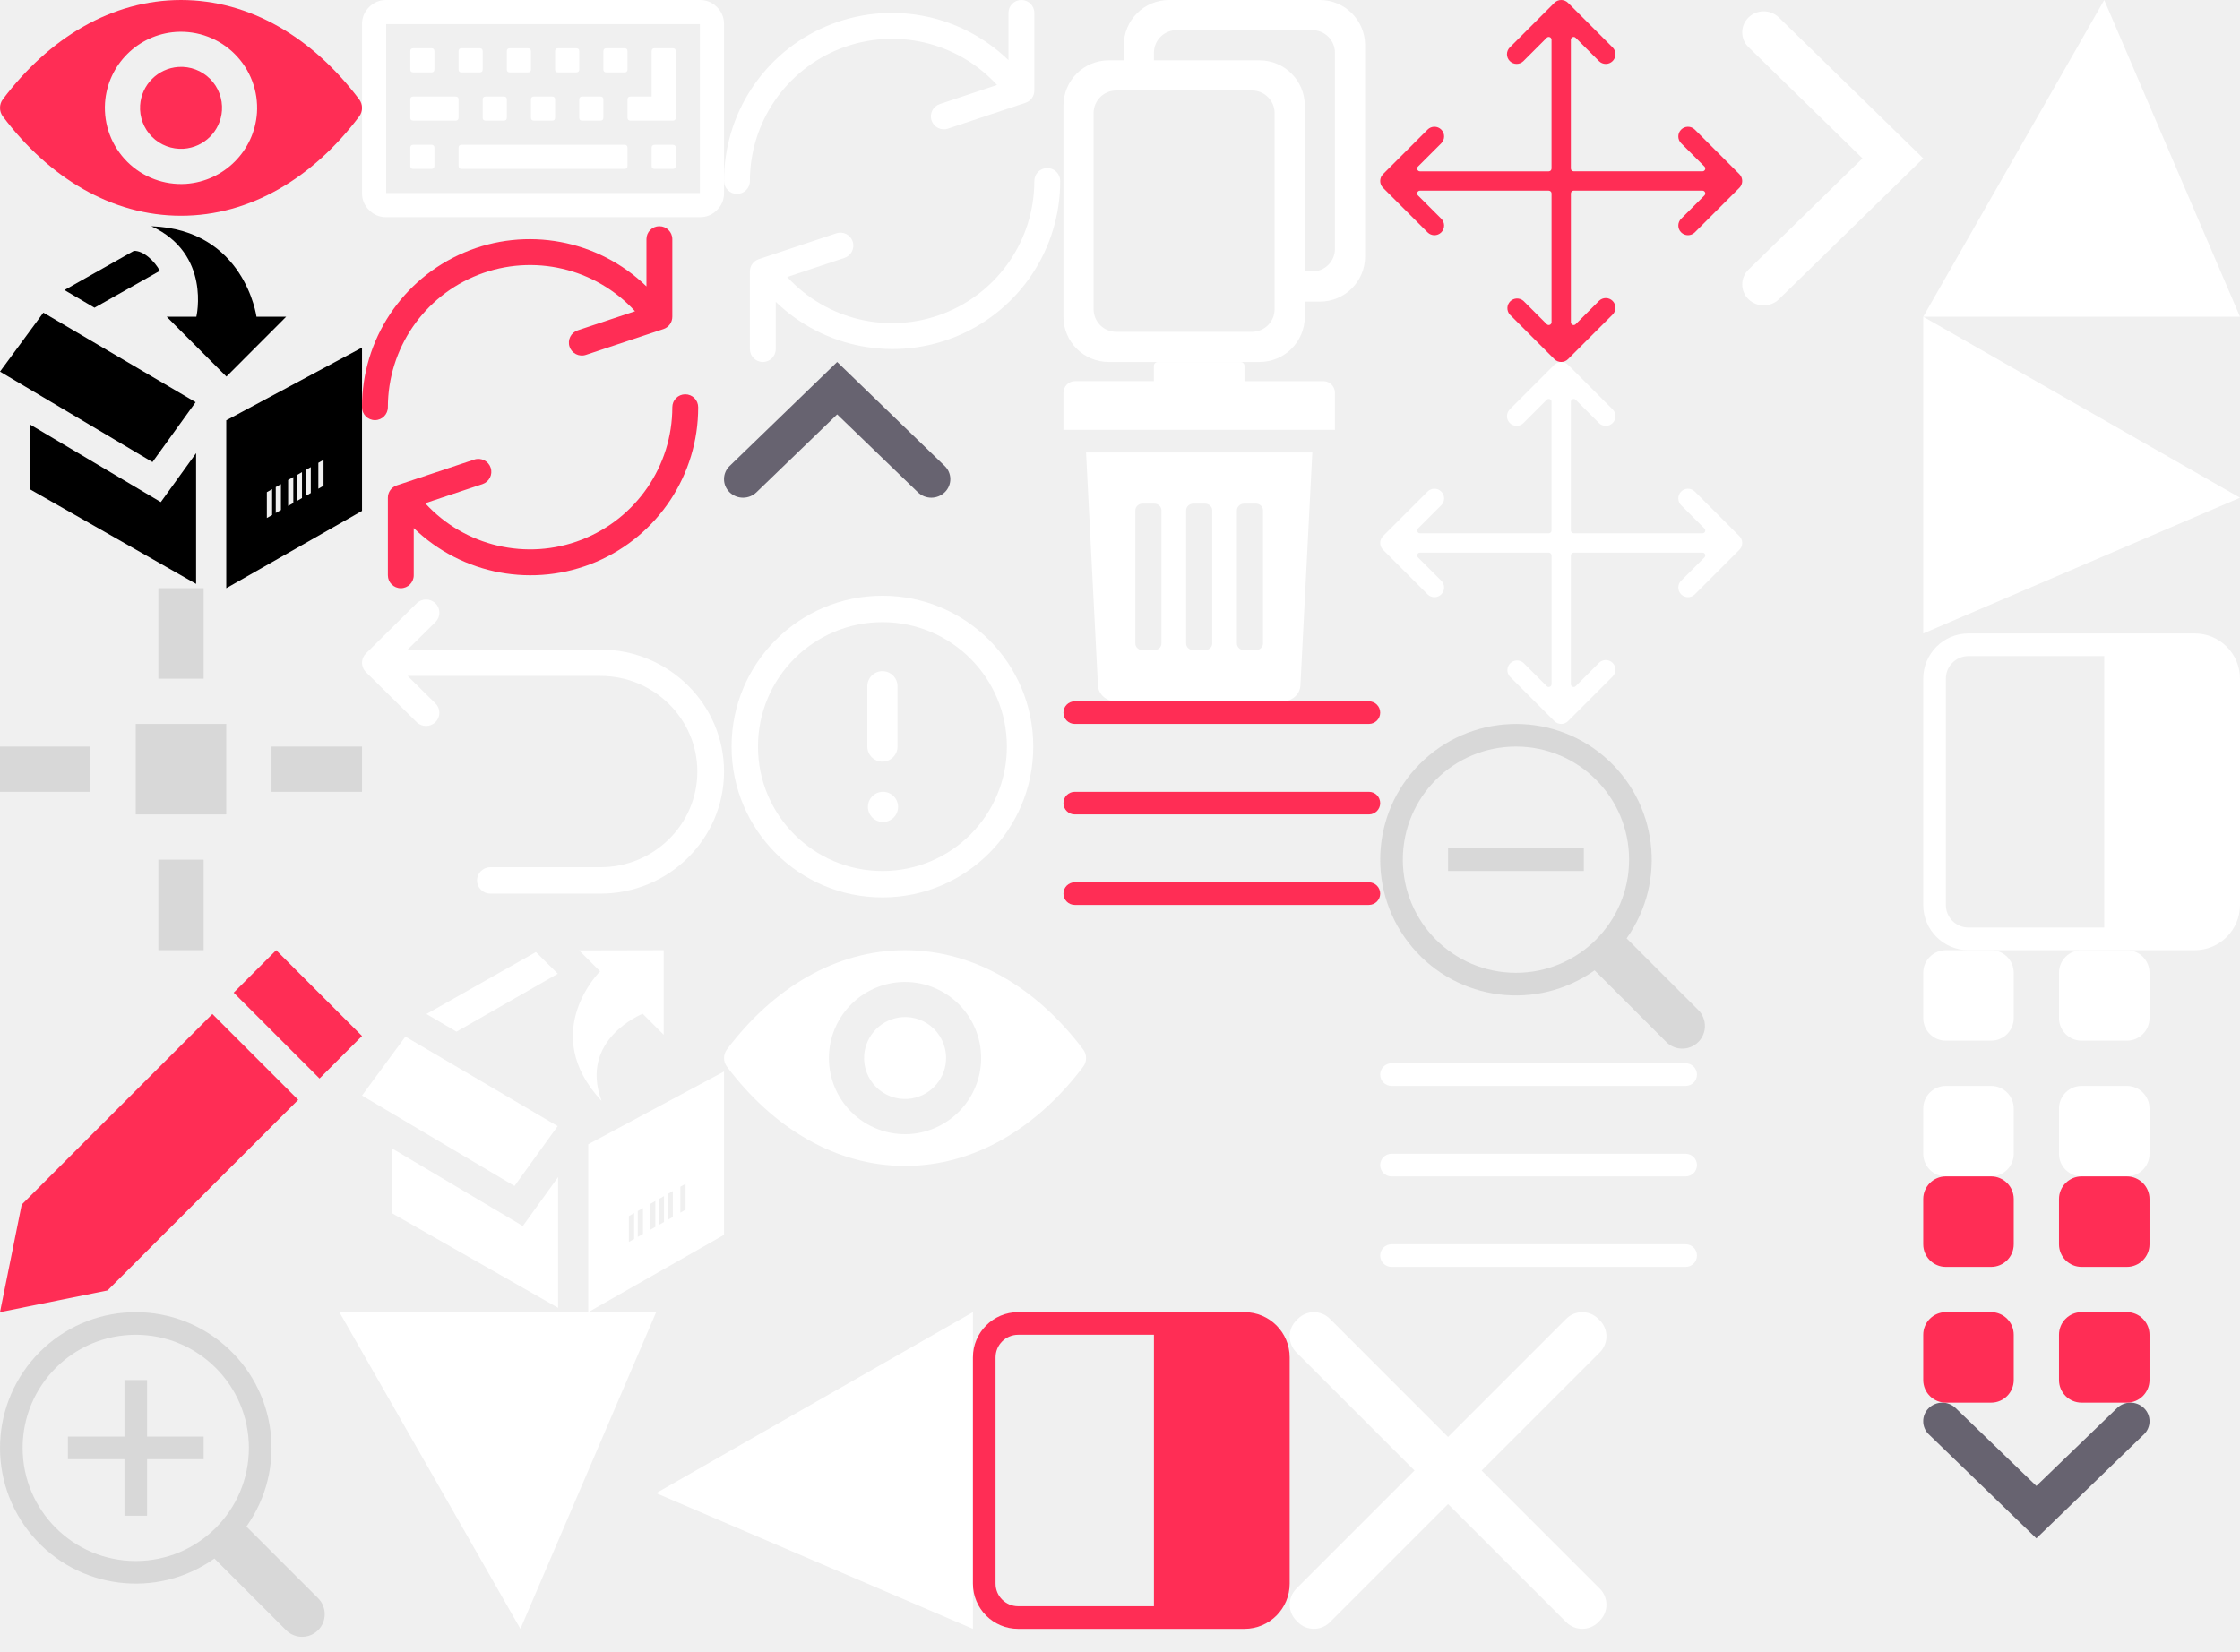
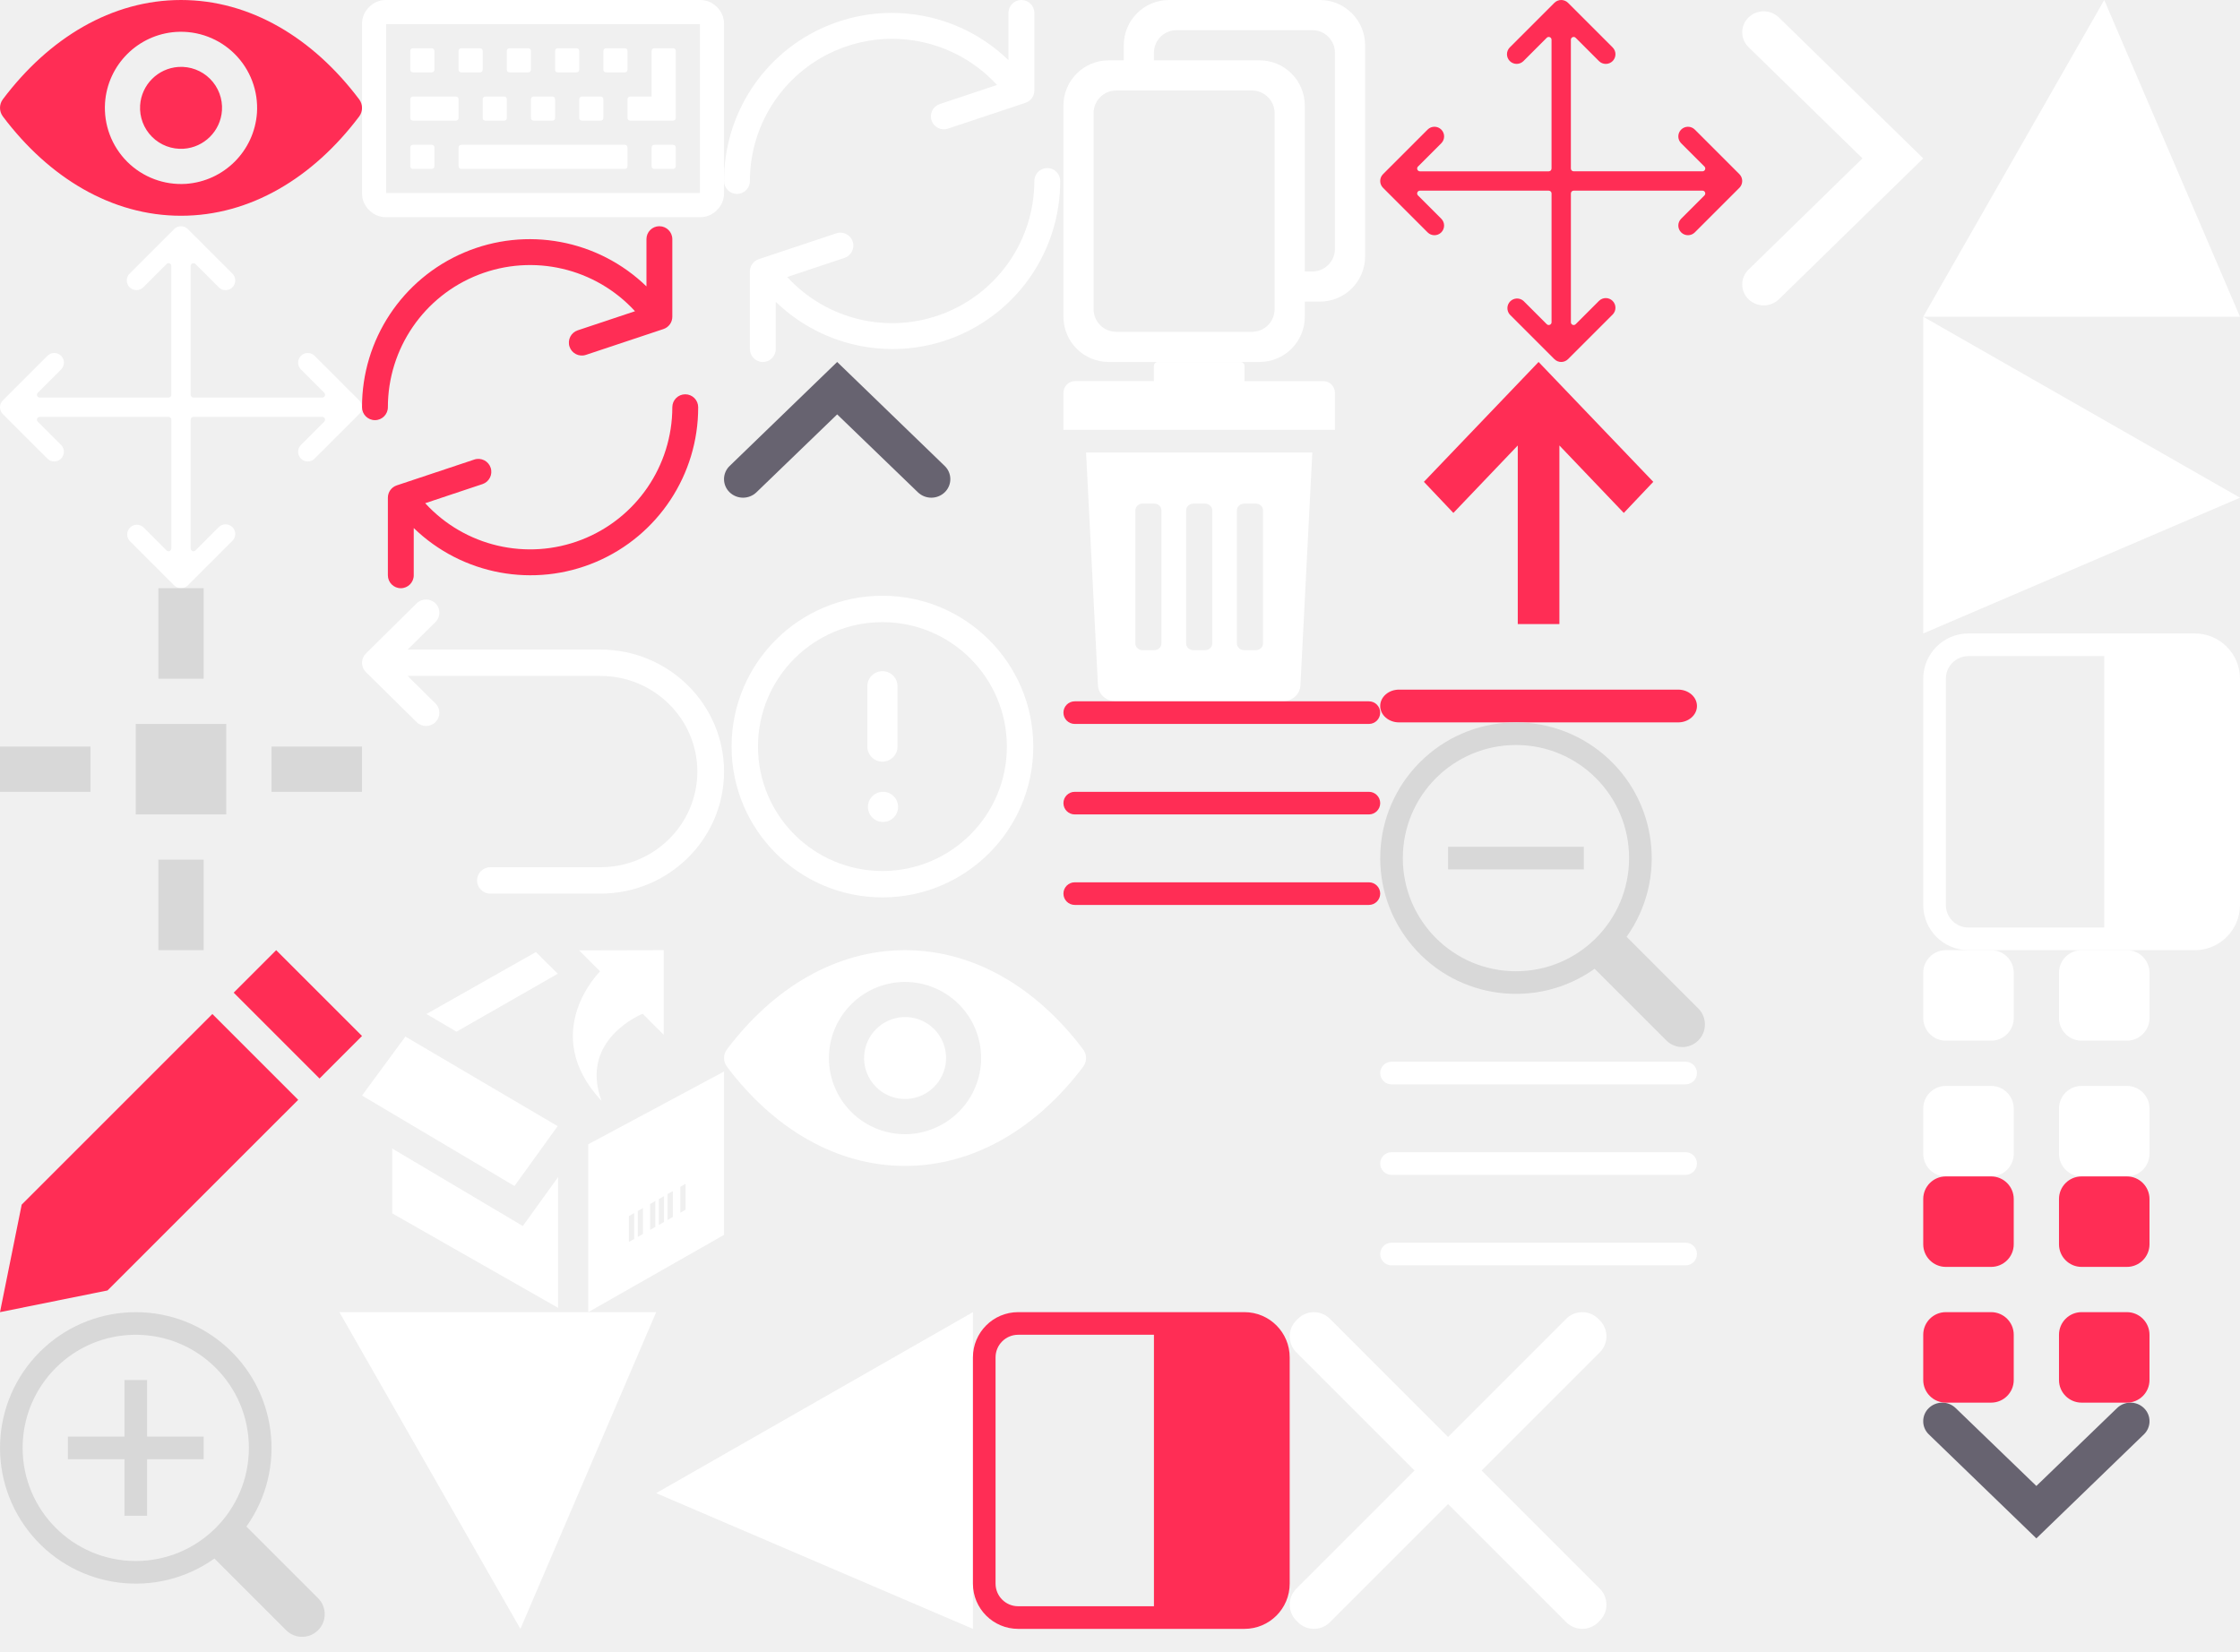
<svg xmlns="http://www.w3.org/2000/svg" width="99" height="73" viewBox="0 0 99 73">
  <svg width="14" height="14" viewBox="0 0 14 14" id="alert" x="32" y="26">
    <g fill="none" fill-rule="evenodd">
      <path d="M-1-1h16v16H-1z" />
      <path fill="#FFF" d="M7 13.667A6.667 6.667 0 1 1 7 .333a6.667 6.667 0 0 1 0 13.334zM7 12.5a5.5 5.5 0 1 0 0-11 5.5 5.5 0 0 0 0 11zm0-8.833c.368 0 .667.298.667.666V7a.667.667 0 0 1-1.334 0V4.333c0-.368.299-.666.667-.666zM7 9a.667.667 0 1 1 0 1.333A.667.667 0 0 1 7 9z" />
    </g>
  </svg>
  <svg width="10" height="6" viewBox="0 0 10 6" id="arrow-down" x="85" y="62">
    <g fill="none" fill-rule="evenodd">
      <path d="M-7-9h24v24H-7z" />
      <path fill="#676370" d="M5 6l4.756-4.6A.806.806 0 0 0 9.758.244.856.856 0 0 0 8.566.24L5 3.683 1.434.241A.856.856 0 0 0 .242.244.806.806 0 0 0 .244 1.4L5 6z" />
    </g>
  </svg>
  <svg style="isolation:isolate" width="14" height="14" viewBox="0 0 14 14" id="arrow-key-down" x="15" y="58">
    <g clip-path="url(#_clipPath_lO31NEgbUiTSoJISuaT8fHHnIRCr4LqQ)">
      <path fill="#FFF" d="M0 0h14L8 14z" />
    </g>
  </svg>
  <svg style="isolation:isolate" width="14" height="14" viewBox="0 0 14 14" id="arrow-key-left" x="29" y="58">
    <g clip-path="url(#_clipPath_QTofHzorB79BE3lerKr9Fqr3nCJN2ZAU)">
      <path fill="#FFF" d="M14 0v14L0 8z" />
    </g>
  </svg>
  <svg style="isolation:isolate" width="14" height="14" viewBox="0 0 14 14" id="arrow-key-right" x="85" y="14">
    <g clip-path="url(#_clipPath_vO16aYMH41EJ62poTggIr1IPdcsNhkUc)">
      <path fill="#FFF" d="M0 14V0l14 8z" />
    </g>
  </svg>
  <svg style="isolation:isolate" width="14" height="14" viewBox="0 0 14 14" id="arrow-key-up" x="85">
    <g clip-path="url(#_clipPath_scRgljJTfK72EBw7oaTDeX5yMrAq7yTf)">
      <path fill="#FFF" d="M14 14H0L8 0z" />
    </g>
  </svg>
  <svg width="10" height="6" viewBox="0 0 10 6" id="arrow-up" x="32" y="16">
    <g fill="none" fill-rule="evenodd">
      <path d="M-7-9h24v24H-7z" />
      <path fill="#676370" d="M5 0l4.756 4.6a.806.806 0 0 1 .002 1.156.856.856 0 0 1-1.192.003L5 2.317 1.434 5.759a.856.856 0 0 1-1.192-.003A.806.806 0 0 1 .244 4.6L5 0z" />
    </g>
  </svg>
  <svg width="8" height="14" viewBox="0 0 8 14" id="chevron-right" x="77">
    <g fill="none" fill-rule="evenodd">
      <path d="M-8-5h24v24H-8z" />
      <path fill="#FFF" d="M8 7l-6.379 6.228a.966.966 0 0 1-1.343 0 .912.912 0 0 1 0-1.31L5.314 7 .278 2.083a.912.912 0 0 1 0-1.311.966.966 0 0 1 1.343 0L8 7z" />
    </g>
  </svg>
  <svg width="14" height="14" viewBox="0 0 14 14" id="close" x="57" y="58">
    <g fill="none" fill-rule="evenodd">
      <path d="M-5-5h24v24H-5z" />
      <path fill="#FFF" d="M13.706.363l-.069-.069a1 1 0 0 0-1.414 0L7 5.517 1.777.294a1 1 0 0 0-1.414 0L.294.363a1 1 0 0 0 0 1.414L5.517 7 .294 12.223a1 1 0 0 0 0 1.414l.069.069a1 1 0 0 0 1.414 0L7 8.483l5.223 5.223a1 1 0 0 0 1.414 0l.069-.069a1 1 0 0 0 0-1.414L8.483 7l5.223-5.223a1 1 0 0 0 0-1.414z" />
    </g>
  </svg>
  <svg width="12" height="15" viewBox="0 0 12 15" id="delete" x="47" y="16">
    <g fill="none" fill-rule="evenodd">
      <path d="M-6-4h24v24H-6z" />
      <path fill="#FFF" fill-rule="nonzero" d="M1.526 14.299L1 4h10l-.526 10.299c-.018.392-.366.701-.79.701H2.316c-.423 0-.771-.31-.789-.701zm6.141-7.741v5.884c0 .164.144.297.32.297h.514c.177 0 .32-.133.32-.297V6.558c0-.164-.143-.297-.32-.297h-.513c-.177 0-.32.133-.32.297zm-2.244 0v5.884c0 .164.144.297.32.297h.513c.178 0 .321-.133.321-.297V6.558c0-.164-.144-.297-.32-.297h-.513c-.178 0-.321.133-.321.297zm-2.244 0v5.884c0 .164.143.297.32.297h.513c.177 0 .32-.133.32-.297V6.558c0-.164-.143-.297-.32-.297H3.5c-.177 0-.32.133-.32.297zm8.313-5.71c.28 0 .508.232.508.52V3H0V1.367c0-.287.228-.52.508-.52h3.49V.174c0-.095.076-.173.17-.173h3.664c.094 0 .17.078.17.173v.675h3.49z" />
    </g>
  </svg>
  <svg width="14" height="16" viewBox="0 0 14 16" id="duplicate" x="47">
    <g fill="none" fill-rule="evenodd">
      <path d="M-5-4h24v24H-5z" />
      <path fill="#FFF" d="M2.667 2.667H2a2 2 0 0 0-2 2V14a2 2 0 0 0 2 2h6.667a2 2 0 0 0 2-2v-.667h.666a2 2 0 0 0 2-2V2a2 2 0 0 0-2-2H4.667a2 2 0 0 0-2 2v.667zm1.333 0v-.334a1 1 0 0 1 1-1h6a1 1 0 0 1 1 1V11a1 1 0 0 1-1 1h-.333V4.667a2 2 0 0 0-2-2H4zM1.333 5a1 1 0 0 1 1-1h6a1 1 0 0 1 1 1v8.667a1 1 0 0 1-1 1h-6a1 1 0 0 1-1-1V5z" />
    </g>
  </svg>
  <svg width="16" height="16" viewBox="0 0 24 24" id="edit" y="42">
    <path fill="#FF2D55" d="M19.769 9.923L7.127 22.562 0 24l1.438-7.128 12.641-12.64 5.69 5.691zm1.414-1.414L24 5.689 18.309 0l-2.816 2.817 5.69 5.692z" />
  </svg>
  <svg width="16" height="16" viewBox="0 0 24 24" id="export" x="16" y="42">
    <path fill="#FFF" d="M15.883 10c-4.227-4.529-.1-8.598-.1-8.598L14.39.013 20 0v5.607l-1.394-1.391c0 .001-4.252 1.685-2.723 5.784zm-2.904-8.438L11.527.124 4.272 4.232l1.992 1.171 6.715-3.841zM24 8.045v10.83L15 24V12.868l9-4.823zm-5.959 9.388l-.35.199v1.713l.35-.195v-1.717zm.584-.333l-.344.195v1.717l.344-.195V17.1zm.82-.468l-.343.196v1.717l.343-.196v-1.717zm.575-.326l-.342.195v1.717l.342-.195v-1.717zm.584-.333l-.349.199v1.717l.349-.199v-1.717zm.844-.481l-.343.195v1.717l.289-.165.054-.031v-1.716zm-8.479-3.825L2.875 5.729 0 9.639l10.108 5.997 2.861-3.969zM2 13.151v4.298l11 6.265v-8.67l-2.339 3.245L2 13.151z" />
  </svg>
  <svg width="10" height="10" viewBox="0 0 10 10" id="grid" x="85" y="42">
    <g fill="none" fill-rule="evenodd">
      <path d="M-7-7h24v24H-7z" />
      <path fill="#FFF" d="M1 0h2a1 1 0 0 1 1 1v2a1 1 0 0 1-1 1H1a1 1 0 0 1-1-1V1a1 1 0 0 1 1-1zm6 0h2a1 1 0 0 1 1 1v2a1 1 0 0 1-1 1H7a1 1 0 0 1-1-1V1a1 1 0 0 1 1-1zm0 6h2a1 1 0 0 1 1 1v2a1 1 0 0 1-1 1H7a1 1 0 0 1-1-1V7a1 1 0 0 1 1-1zM1 6h2a1 1 0 0 1 1 1v2a1 1 0 0 1-1 1H1a1 1 0 0 1-1-1V7a1 1 0 0 1 1-1z" />
    </g>
  </svg>
  <svg width="10" height="10" viewBox="0 0 10 10" id="grid-active" x="85" y="52">
    <g fill="none" fill-rule="evenodd">
      <path d="M-7-7h24v24H-7z" />
      <path fill="#FF2D55" d="M1 0h2a1 1 0 0 1 1 1v2a1 1 0 0 1-1 1H1a1 1 0 0 1-1-1V1a1 1 0 0 1 1-1zm6 0h2a1 1 0 0 1 1 1v2a1 1 0 0 1-1 1H7a1 1 0 0 1-1-1V1a1 1 0 0 1 1-1zm0 6h2a1 1 0 0 1 1 1v2a1 1 0 0 1-1 1H7a1 1 0 0 1-1-1V7a1 1 0 0 1 1-1zM1 6h2a1 1 0 0 1 1 1v2a1 1 0 0 1-1 1H1a1 1 0 0 1-1-1V7a1 1 0 0 1 1-1z" />
    </g>
  </svg>
-   <svg width="16" height="16" viewBox="0 0 24 24" id="import" y="10">
-     <path d="M15.01 9.968L11.049 6h1.968s.991-4.178-2.985-6c6.191.222 6.972 6 6.972 6h1.968L15.01 9.968zM24 8.045v10.83L15 24V12.868l9-4.823zm-5.959 9.388l-.35.199v1.713l.35-.195v-1.717zm.584-.333l-.344.195v1.717l.344-.195V17.1zm.82-.468l-.343.196v1.717l.343-.196v-1.717zm.575-.326l-.342.195v1.717l.342-.195v-1.717zm.584-.333l-.349.199v1.717l.349-.199v-1.717zm.844-.481l-.343.195v1.717l.289-.165.054-.031v-1.716zM10.597 2.958c-.331-.629-1.081-1.348-1.72-1.326l-4.604 2.6 1.992 1.171 4.332-2.445zm2.372 8.709L2.875 5.729 0 9.639l10.108 5.997 2.861-3.969zM2 13.151v4.298l11 6.265v-8.67l-2.339 3.245L2 13.151z" />
+   <svg style="isolation:isolate" viewBox="-72 14 14 15.931" width="14" height="15.931" id="import" x="61" y="16">
+     <g clip-path="url(#_clipPath_XfclLsQdwtJSzBwsU1GbkoKctos3n2S2)">
+       <path d="M-70.069 19.298l1.303 1.375 2.846-2.982v7.895h1.84v-7.895l2.846 2.982 1.303-1.375L-65 14l-5.069 5.298z" fill="#FF2D55" />
+       <path d="M-71.169 28.483h12.338c.458 0 .831.324.831.724 0 .4-.373.724-.831.724h-12.338c-.458 0-.831-.324-.831-.724 0-.4.373-.724.831-.724z" fill="#ff2d55" />
+     </g>
  </svg>
-   <svg width="14" height="9" viewBox="0 0 14 9" id="list" x="61" y="47">
+   <svg width="14" height="9" viewBox="0 0 14 9" id="list" x="61" y="46.931">
    <g fill="none" fill-rule="evenodd">
      <path d="M-5-7h24v24H-5z" />
      <path fill="#FFF" d="M.5 0h13a.5.5 0 1 1 0 1H.5a.5.5 0 0 1 0-1zm0 4h13a.5.5 0 1 1 0 1H.5a.5.5 0 1 1 0-1zm0 4h13a.5.5 0 1 1 0 1H.5a.5.5 0 1 1 0-1z" />
    </g>
  </svg>
  <svg width="14" height="9" viewBox="0 0 14 9" id="list-active" x="47" y="31">
    <g fill="none" fill-rule="evenodd">
      <path d="M-5-7h24v24H-5z" />
      <path fill="#FF2D55" d="M.5 0h13a.5.5 0 1 1 0 1H.5a.5.5 0 0 1 0-1zm0 4h13a.5.5 0 1 1 0 1H.5a.5.5 0 1 1 0-1zm0 4h13a.5.5 0 1 1 0 1H.5a.5.5 0 1 1 0-1z" />
    </g>
  </svg>
-   <svg width="16" height="16" viewBox="0 0 16 16" id="move" x="61" y="16">
+   <svg width="16" height="16" viewBox="0 0 16 16" id="move" y="10">
    <g fill="none" fill-rule="evenodd">
      <path d="M-4-4h24v24H-4z" />
      <path fill="#FFF" d="M15.875 7.698l-1.97-1.97a.427.427 0 0 0-.604.604l1.03 1.03a.123.123 0 0 1-.088.21H8.551a.123.123 0 0 1-.124-.123V1.757c0-.11.133-.165.211-.087l1.03 1.03a.427.427 0 0 0 .604-.605L8.302.125a.428.428 0 0 0-.604 0l-1.97 1.97a.427.427 0 0 0 .604.604l1.03-1.03a.123.123 0 0 1 .21.088v5.692a.123.123 0 0 1-.123.124H1.757a.123.123 0 0 1-.087-.211l1.03-1.03a.427.427 0 0 0-.605-.604l-1.97 1.97a.428.428 0 0 0 0 .604l1.97 1.97a.427.427 0 0 0 .604-.604l-1.03-1.03a.123.123 0 0 1 .088-.21h5.692c.068 0 .124.055.124.123v5.692c0 .11-.133.165-.211.088l-1.03-1.03a.428.428 0 0 0-.604.604l1.97 1.97a.428.428 0 0 0 .604 0l1.97-1.97a.427.427 0 0 0-.604-.604l-1.03 1.03a.123.123 0 0 1-.21-.088V8.551c0-.068.055-.124.123-.124h5.692c.11 0 .165.133.088.211l-1.03 1.03a.427.427 0 0 0 .604.604l1.97-1.97a.428.428 0 0 0 0-.604z" />
    </g>
  </svg>
  <svg width="16" height="16" viewBox="0 0 16 16" id="move-active" x="61">
    <g fill="none" fill-rule="evenodd">
      <path d="M-4-4h24v24H-4z" />
      <path fill="#FF2D55" d="M15.875 7.698l-1.97-1.97a.427.427 0 0 0-.604.604l1.03 1.03a.123.123 0 0 1-.088.21H8.551a.123.123 0 0 1-.124-.123V1.757c0-.11.133-.165.211-.087l1.03 1.03a.427.427 0 0 0 .604-.605L8.302.125a.428.428 0 0 0-.604 0l-1.97 1.97a.427.427 0 0 0 .604.604l1.03-1.03a.123.123 0 0 1 .21.088v5.692a.123.123 0 0 1-.123.124H1.757a.123.123 0 0 1-.087-.211l1.03-1.03a.427.427 0 0 0-.605-.604l-1.97 1.97a.428.428 0 0 0 0 .604l1.97 1.97a.427.427 0 0 0 .604-.604l-1.03-1.03a.123.123 0 0 1 .088-.21h5.692c.068 0 .124.055.124.123v5.692c0 .11-.133.165-.211.088l-1.03-1.03a.428.428 0 0 0-.604.604l1.97 1.97a.428.428 0 0 0 .604 0l1.97-1.97a.427.427 0 0 0-.604-.604l-1.03 1.03a.123.123 0 0 1-.21-.088V8.551c0-.068.055-.124.123-.124h5.692c.11 0 .165.133.088.211l-1.03 1.03a.427.427 0 0 0 .604.604l1.97-1.97a.428.428 0 0 0 0-.604z" />
    </g>
  </svg>
  <svg width="16" height="10" viewBox="0 0 16 10" id="preview" x="32" y="42">
    <g fill="none" fill-rule="evenodd">
      <path d="M-4-7h24v24H-4z" />
      <path fill="#FFF" fill-rule="nonzero" d="M8 0C4.943 0 2.17 1.672.125 4.39a.633.633 0 0 0 0 .755C2.171 7.865 4.943 9.537 8 9.537c3.057 0 5.83-1.672 7.875-4.389a.633.633 0 0 0 0-.756C13.829 1.672 11.057 0 8 0zm.22 8.127a3.367 3.367 0 0 1-3.578-3.578A3.373 3.373 0 0 1 7.78 1.411a3.367 3.367 0 0 1 3.577 3.577A3.383 3.383 0 0 1 8.22 8.127zm-.102-1.552a1.81 1.81 0 0 1-1.925-1.924 1.82 1.82 0 0 1 1.692-1.692A1.81 1.81 0 0 1 9.81 4.883a1.82 1.82 0 0 1-1.692 1.692z" />
    </g>
  </svg>
  <svg width="16" height="10" viewBox="0 0 16 10" id="preview-active">
    <g fill="none" fill-rule="evenodd">
      <path d="M-4-7h24v24H-4z" />
      <path fill="#FF2D55" fill-rule="nonzero" d="M8 0C4.943 0 2.17 1.672.125 4.39a.633.633 0 0 0 0 .755C2.171 7.865 4.943 9.537 8 9.537c3.057 0 5.83-1.672 7.875-4.389a.633.633 0 0 0 0-.756C13.829 1.672 11.057 0 8 0zm.22 8.127a3.367 3.367 0 0 1-3.578-3.578A3.373 3.373 0 0 1 7.78 1.411a3.367 3.367 0 0 1 3.577 3.577A3.383 3.383 0 0 1 8.22 8.127zm-.102-1.552a1.81 1.81 0 0 1-1.925-1.924 1.82 1.82 0 0 1 1.692-1.692A1.81 1.81 0 0 1 9.81 4.883a1.82 1.82 0 0 1-1.692 1.692z" />
    </g>
  </svg>
  <svg style="isolation:isolate" width="16" height="16" viewBox="0 0 16 16" id="reset-camera" y="26">
    <g clip-path="url(#_clipPath_GiyUyRPe8Yuj4G9fQA11K2724LE3zMUU)" fill="#D8D8D8">
      <path d="M7 0h2v4H7zM16 7v2h-4V7zM9 16H7v-4h2zM0 9V7h4v2zM6 6h4v4H6z" />
    </g>
  </svg>
  <svg width="15" height="16" viewBox="0 0 15 16" id="rotate" x="32">
    <g fill="none" fill-rule="evenodd">
      <path d="M-5-4h24v24H-5z" />
      <path fill="#FFF" d="M13.143 0c.315 0 .571.256.571.571V4a.571.571 0 0 1-.39.544l-3.43 1.143a.572.572 0 0 1-.36-1.086l2.531-.844A6.286 6.286 0 0 0 1.143 8 .571.571 0 1 1 0 8a7.414 7.414 0 0 1 12.571-5.341V.57c0-.315.256-.571.572-.571zm1.143 7.429a.57.57 0 0 1 .571.571 7.414 7.414 0 0 1-12.571 5.341v2.088a.571.571 0 1 1-1.143 0V12a.572.572 0 0 1 .39-.544l3.43-1.143a.572.572 0 0 1 .36 1.086l-2.531.844A6.286 6.286 0 0 0 13.714 8c0-.316.256-.571.572-.571z" />
    </g>
  </svg>
  <svg width="15" height="16" viewBox="0 0 15 16" id="rotate-active" x="16" y="10">
    <g fill="none" fill-rule="evenodd">
      <path d="M-5-4h24v24H-5z" />
      <path fill="#FF2D55" d="M13.143 0c.315 0 .571.256.571.571V4a.571.571 0 0 1-.39.544l-3.43 1.143a.572.572 0 0 1-.36-1.086l2.531-.844A6.286 6.286 0 0 0 1.143 8 .571.571 0 1 1 0 8a7.414 7.414 0 0 1 12.571-5.341V.57c0-.315.256-.571.572-.571zm1.143 7.429a.57.57 0 0 1 .571.571 7.414 7.414 0 0 1-12.571 5.341v2.088a.571.571 0 1 1-1.143 0V12a.572.572 0 0 1 .39-.544l3.43-1.143a.572.572 0 0 1 .36 1.086l-2.531.844A6.286 6.286 0 0 0 13.714 8c0-.316.256-.571.572-.571z" />
    </g>
  </svg>
  <svg width="16" height="10" viewBox="0 0 16 10" id="shortcuts" x="16">
    <g fill="none" fill-rule="evenodd">
      <path d="M-4-7h24v24H-4z" />
      <path fill="#FFF" fill-rule="nonzero" d="M15.687.313c.209.208.313.46.313.754v7.466c0 .295-.104.546-.313.754-.208.209-.46.313-.754.313H1.067c-.295 0-.546-.104-.754-.313A1.028 1.028 0 0 1 0 8.533V1.067C0 .772.104.52.313.313.52.104.773 0 1.067 0h13.866c.295 0 .546.104.754.313zm-.754 8.22V1.067H1.067v7.466h13.866zM2.267 7.467c-.09 0-.134-.045-.134-.134v-.8c0-.088.045-.133.134-.133h.8c.089 0 .133.045.133.133v.8c0 .089-.044.134-.133.134h-.8zm0-2.134c-.09 0-.134-.044-.134-.133v-.8c0-.089.045-.133.134-.133h1.866c.09 0 .134.044.134.133v.8c0 .089-.045.133-.134.133H2.267zm0-2.133c-.09 0-.134-.045-.134-.133v-.8c0-.09.045-.134.134-.134h.8c.089 0 .133.045.133.134v.8c0 .088-.044.133-.133.133h-.8zM11.6 6.4c.089 0 .133.045.133.133v.8c0 .09-.044.134-.133.134H4.4c-.089 0-.133-.045-.133-.134v-.8c0-.088.044-.133.133-.133h7.2zM5.333 5.2v-.8c0-.089.045-.133.134-.133h.8c.089 0 .133.044.133.133v.8c0 .089-.044.133-.133.133h-.8c-.09 0-.134-.044-.134-.133zm-.933-2c-.089 0-.133-.045-.133-.133v-.8c0-.09.044-.134.133-.134h.8c.089 0 .133.045.133.134v.8c0 .088-.044.133-.133.133h-.8zm3.067 2v-.8c0-.089.044-.133.133-.133h.8c.089 0 .133.044.133.133v.8c0 .089-.044.133-.133.133h-.8c-.089 0-.133-.044-.133-.133zm-.934-2c-.089 0-.133-.045-.133-.133v-.8c0-.09.044-.134.133-.134h.8c.09 0 .134.045.134.134v.8c0 .088-.045.133-.134.133h-.8zm3.067 2v-.8c0-.089.044-.133.133-.133h.8c.09 0 .133.044.133.133v.8c0 .089-.044.133-.133.133h-.8c-.089 0-.133-.044-.133-.133zm4.133 1.2c.09 0 .134.045.134.133v.8c0 .09-.045.134-.134.134h-.8c-.089 0-.133-.045-.133-.134v-.8c0-.088.044-.133.133-.133h.8zM8.667 3.2c-.09 0-.134-.045-.134-.133v-.8c0-.09.045-.134.134-.134h.8c.089 0 .133.045.133.134v.8c0 .088-.044.133-.133.133h-.8zm2.133 0c-.089 0-.133-.045-.133-.133v-.8c0-.09.044-.134.133-.134h.8c.089 0 .133.045.133.134v.8c0 .088-.044.133-.133.133h-.8zm.933 2v-.8c0-.089.045-.133.134-.133h.933v-2c0-.09.044-.134.133-.134h.8c.09 0 .134.045.134.134V5.2c0 .089-.045.133-.134.133h-1.866c-.09 0-.134-.044-.134-.133z" />
    </g>
  </svg>
  <svg width="14" height="14" viewBox="0 0 14 14" id="sidebar" x="85" y="28">
    <g fill="none" fill-rule="evenodd">
      <path d="M-5-5h24v24H-5z" />
      <path fill="#FFF" d="M2 0h10a2 2 0 0 1 2 2v10a2 2 0 0 1-2 2H2a2 2 0 0 1-2-2V2a2 2 0 0 1 2-2zm0 1a1 1 0 0 0-1 1v10a1 1 0 0 0 1 1h6V1H2z" />
    </g>
  </svg>
  <svg width="14" height="14" viewBox="0 0 14 14" id="sidebar-active" x="43" y="58">
    <g fill="none" fill-rule="evenodd">
      <path d="M-5-5h24v24H-5z" />
      <path fill="#FF2D55" d="M2 0h10a2 2 0 0 1 2 2v10a2 2 0 0 1-2 2H2a2 2 0 0 1-2-2V2a2 2 0 0 1 2-2zm0 1a1 1 0 0 0-1 1v10a1 1 0 0 0 1 1h6V1H2z" />
    </g>
  </svg>
  <svg width="16" height="14" viewBox="0 0 16 14" id="undo" x="16" y="26">
    <g fill="none" fill-rule="evenodd">
      <path d="M-4-5h24v24H-4z" />
      <path fill="#FFF" d="M10.541 13.5H5.673a.586.586 0 0 1-.59-.583c0-.322.265-.584.59-.584h4.868c2.36 0 4.279-1.896 4.279-4.228 0-2.33-1.92-4.227-4.279-4.227H2.016l1.231 1.217a.58.58 0 0 1 0 .824.594.594 0 0 1-.834 0L.173 3.71a.048.048 0 0 1-.004-.005l-.001-.001a.582.582 0 0 1-.123-.63.599.599 0 0 1 .132-.193L2.413.67a.595.595 0 0 1 .834 0 .578.578 0 0 1 0 .825L2.016 2.713h8.525c3.01 0 5.459 2.42 5.459 5.393 0 2.975-2.449 5.394-5.459 5.394z" />
    </g>
  </svg>
  <svg width="15" height="15" viewBox="0 0 15 15" id="zoom-in" y="58">
    <g fill="none" fill-rule="evenodd">
      <path d="M-5-5h24v24H-5z" />
      <path fill="#D8D8D8" d="M10.89 9.477l3.181 3.18a1 1 0 0 1-1.414 1.414l-3.18-3.18a6 6 0 1 1 1.414-1.414zM6 11A5 5 0 1 0 6 1a5 5 0 0 0 0 10zm-.5-5.5V3h1v2.5H9v1H6.5V9h-1V6.5H3v-1h2.5z" />
    </g>
  </svg>
-   <svg width="15" height="15" viewBox="0 0 15 15" id="zoom-out" x="61" y="32">
+   <svg width="15" height="15" viewBox="0 0 15 15" id="zoom-out" x="61" y="31.931">
    <g fill="none" fill-rule="evenodd">
      <path d="M-5-5h24v24H-5z" />
      <path fill="#D8D8D8" d="M10.89 9.477l3.181 3.18a1 1 0 0 1-1.414 1.414l-3.18-3.18a6 6 0 1 1 1.414-1.414zM6 11A5 5 0 1 0 6 1a5 5 0 0 0 0 10zM3 5.5h6v1H3v-1z" />
    </g>
  </svg>
</svg>
